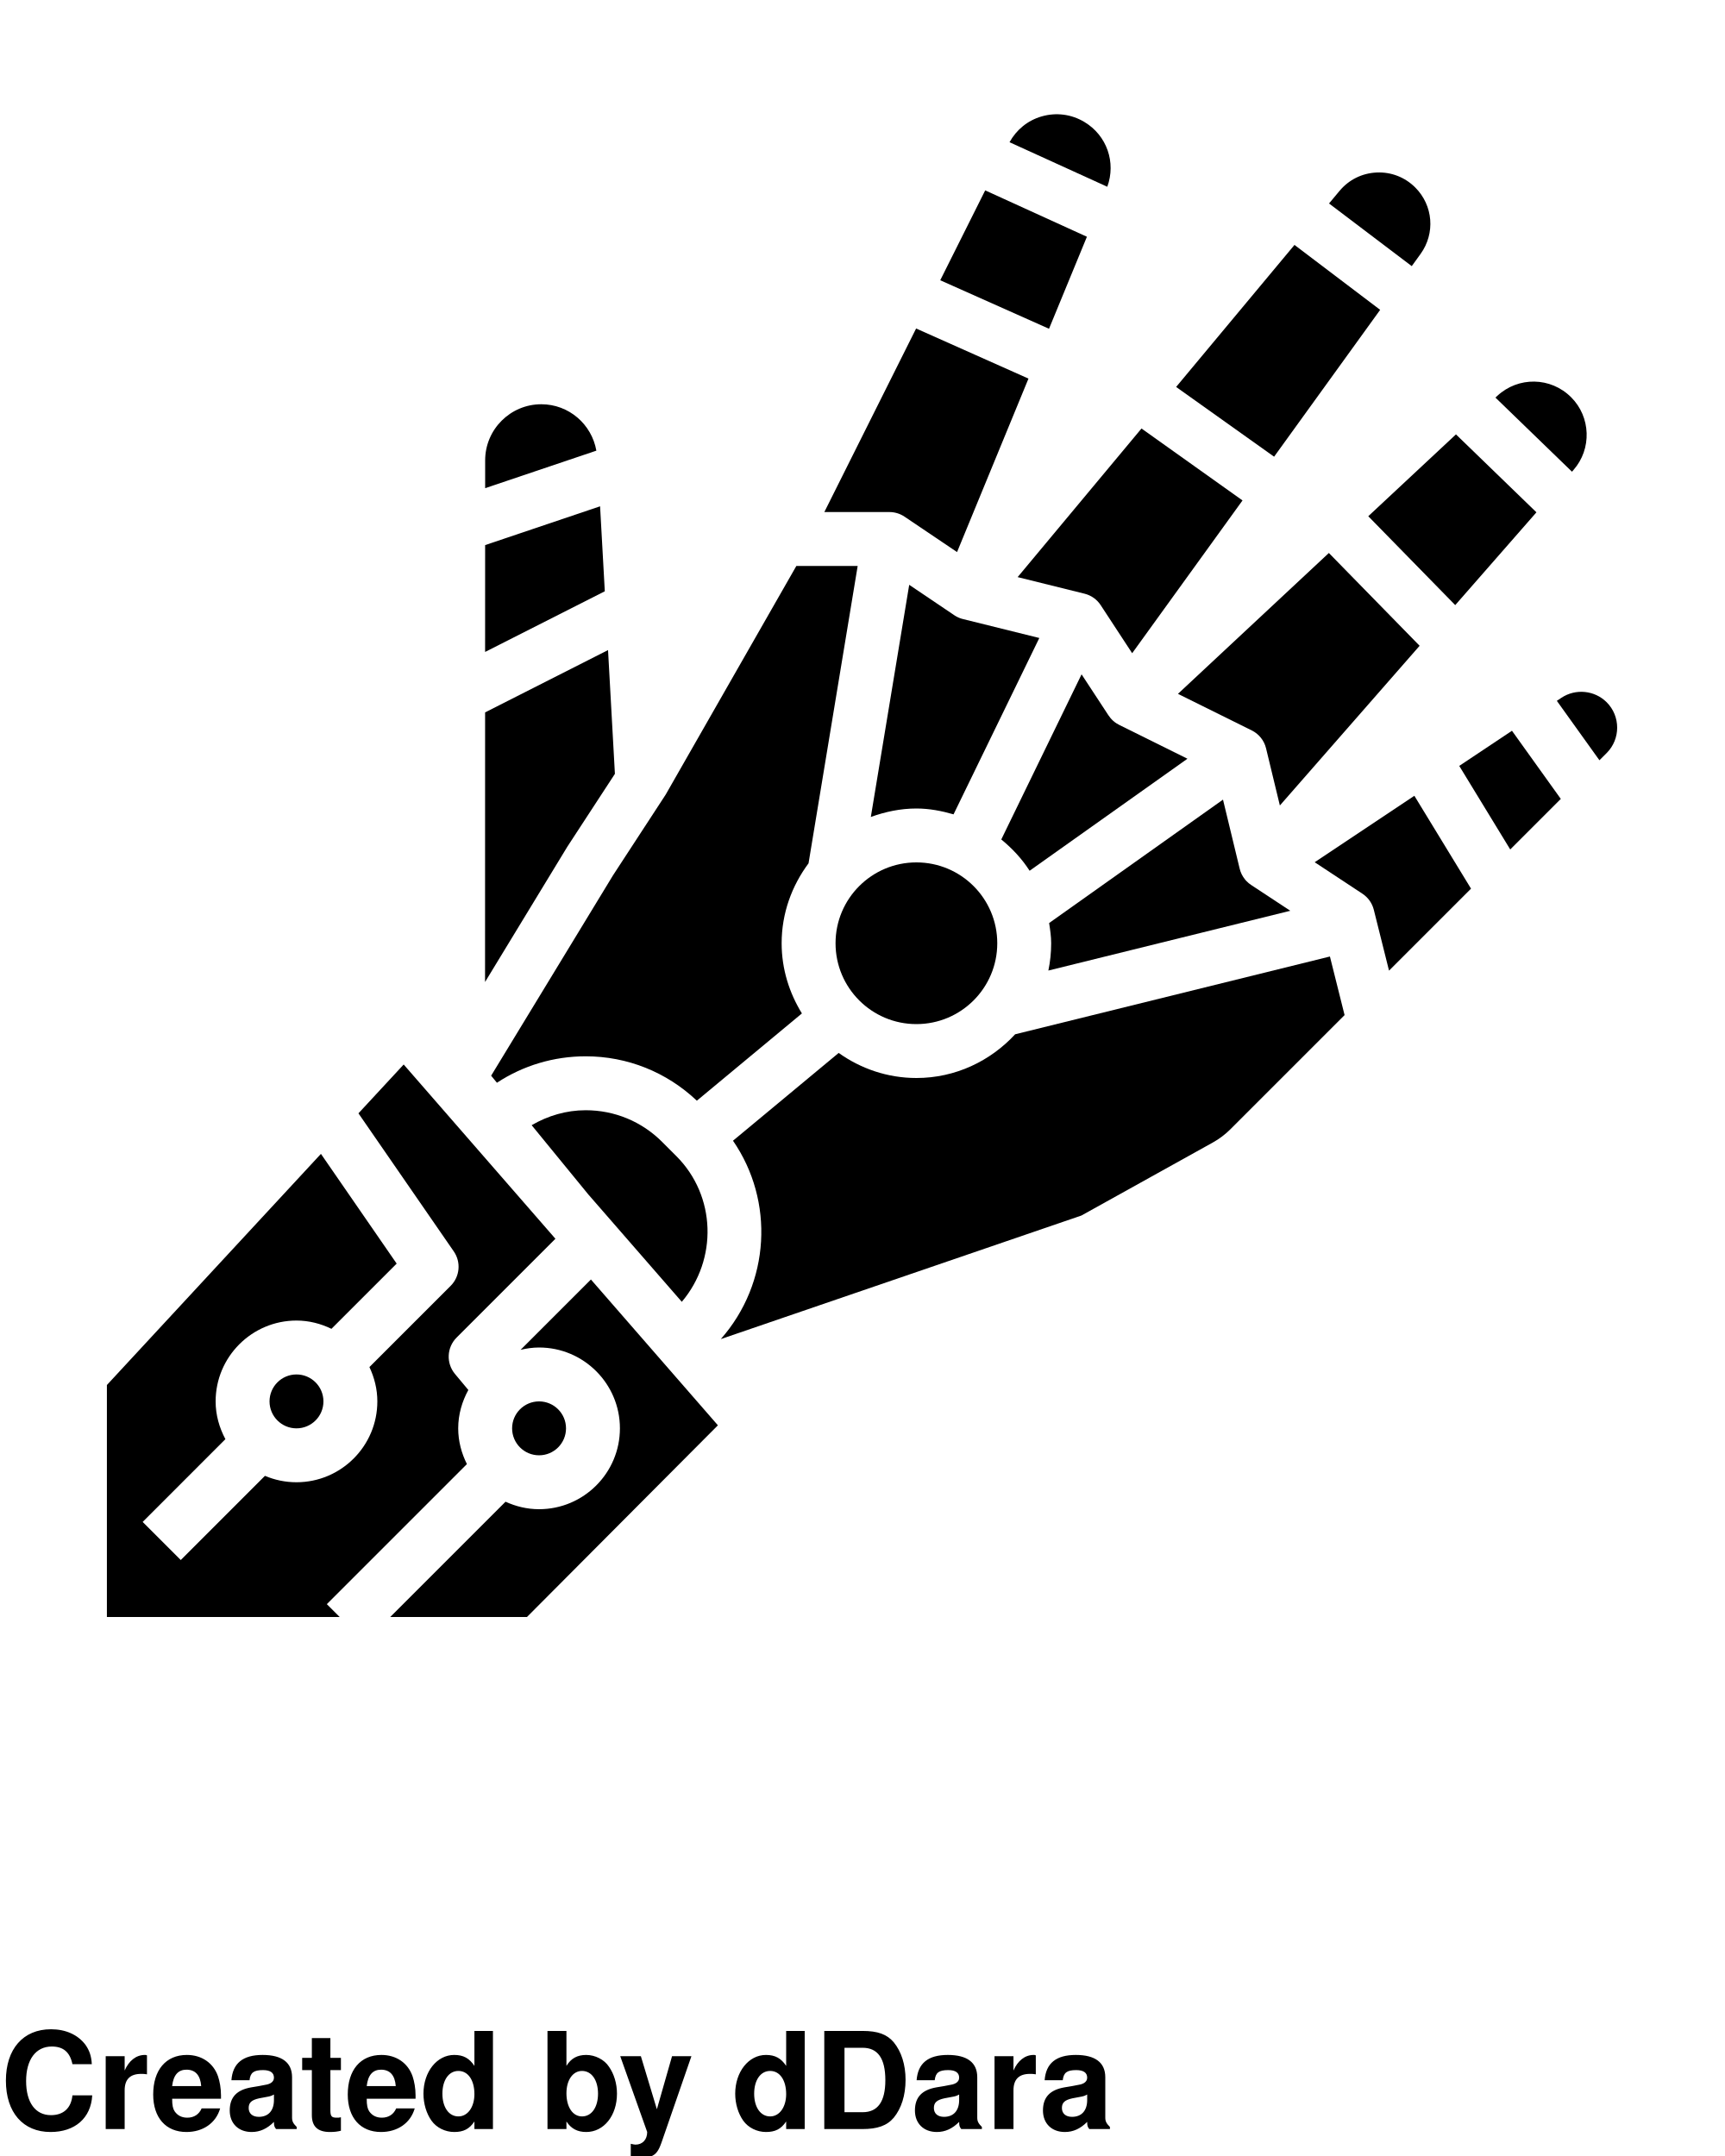
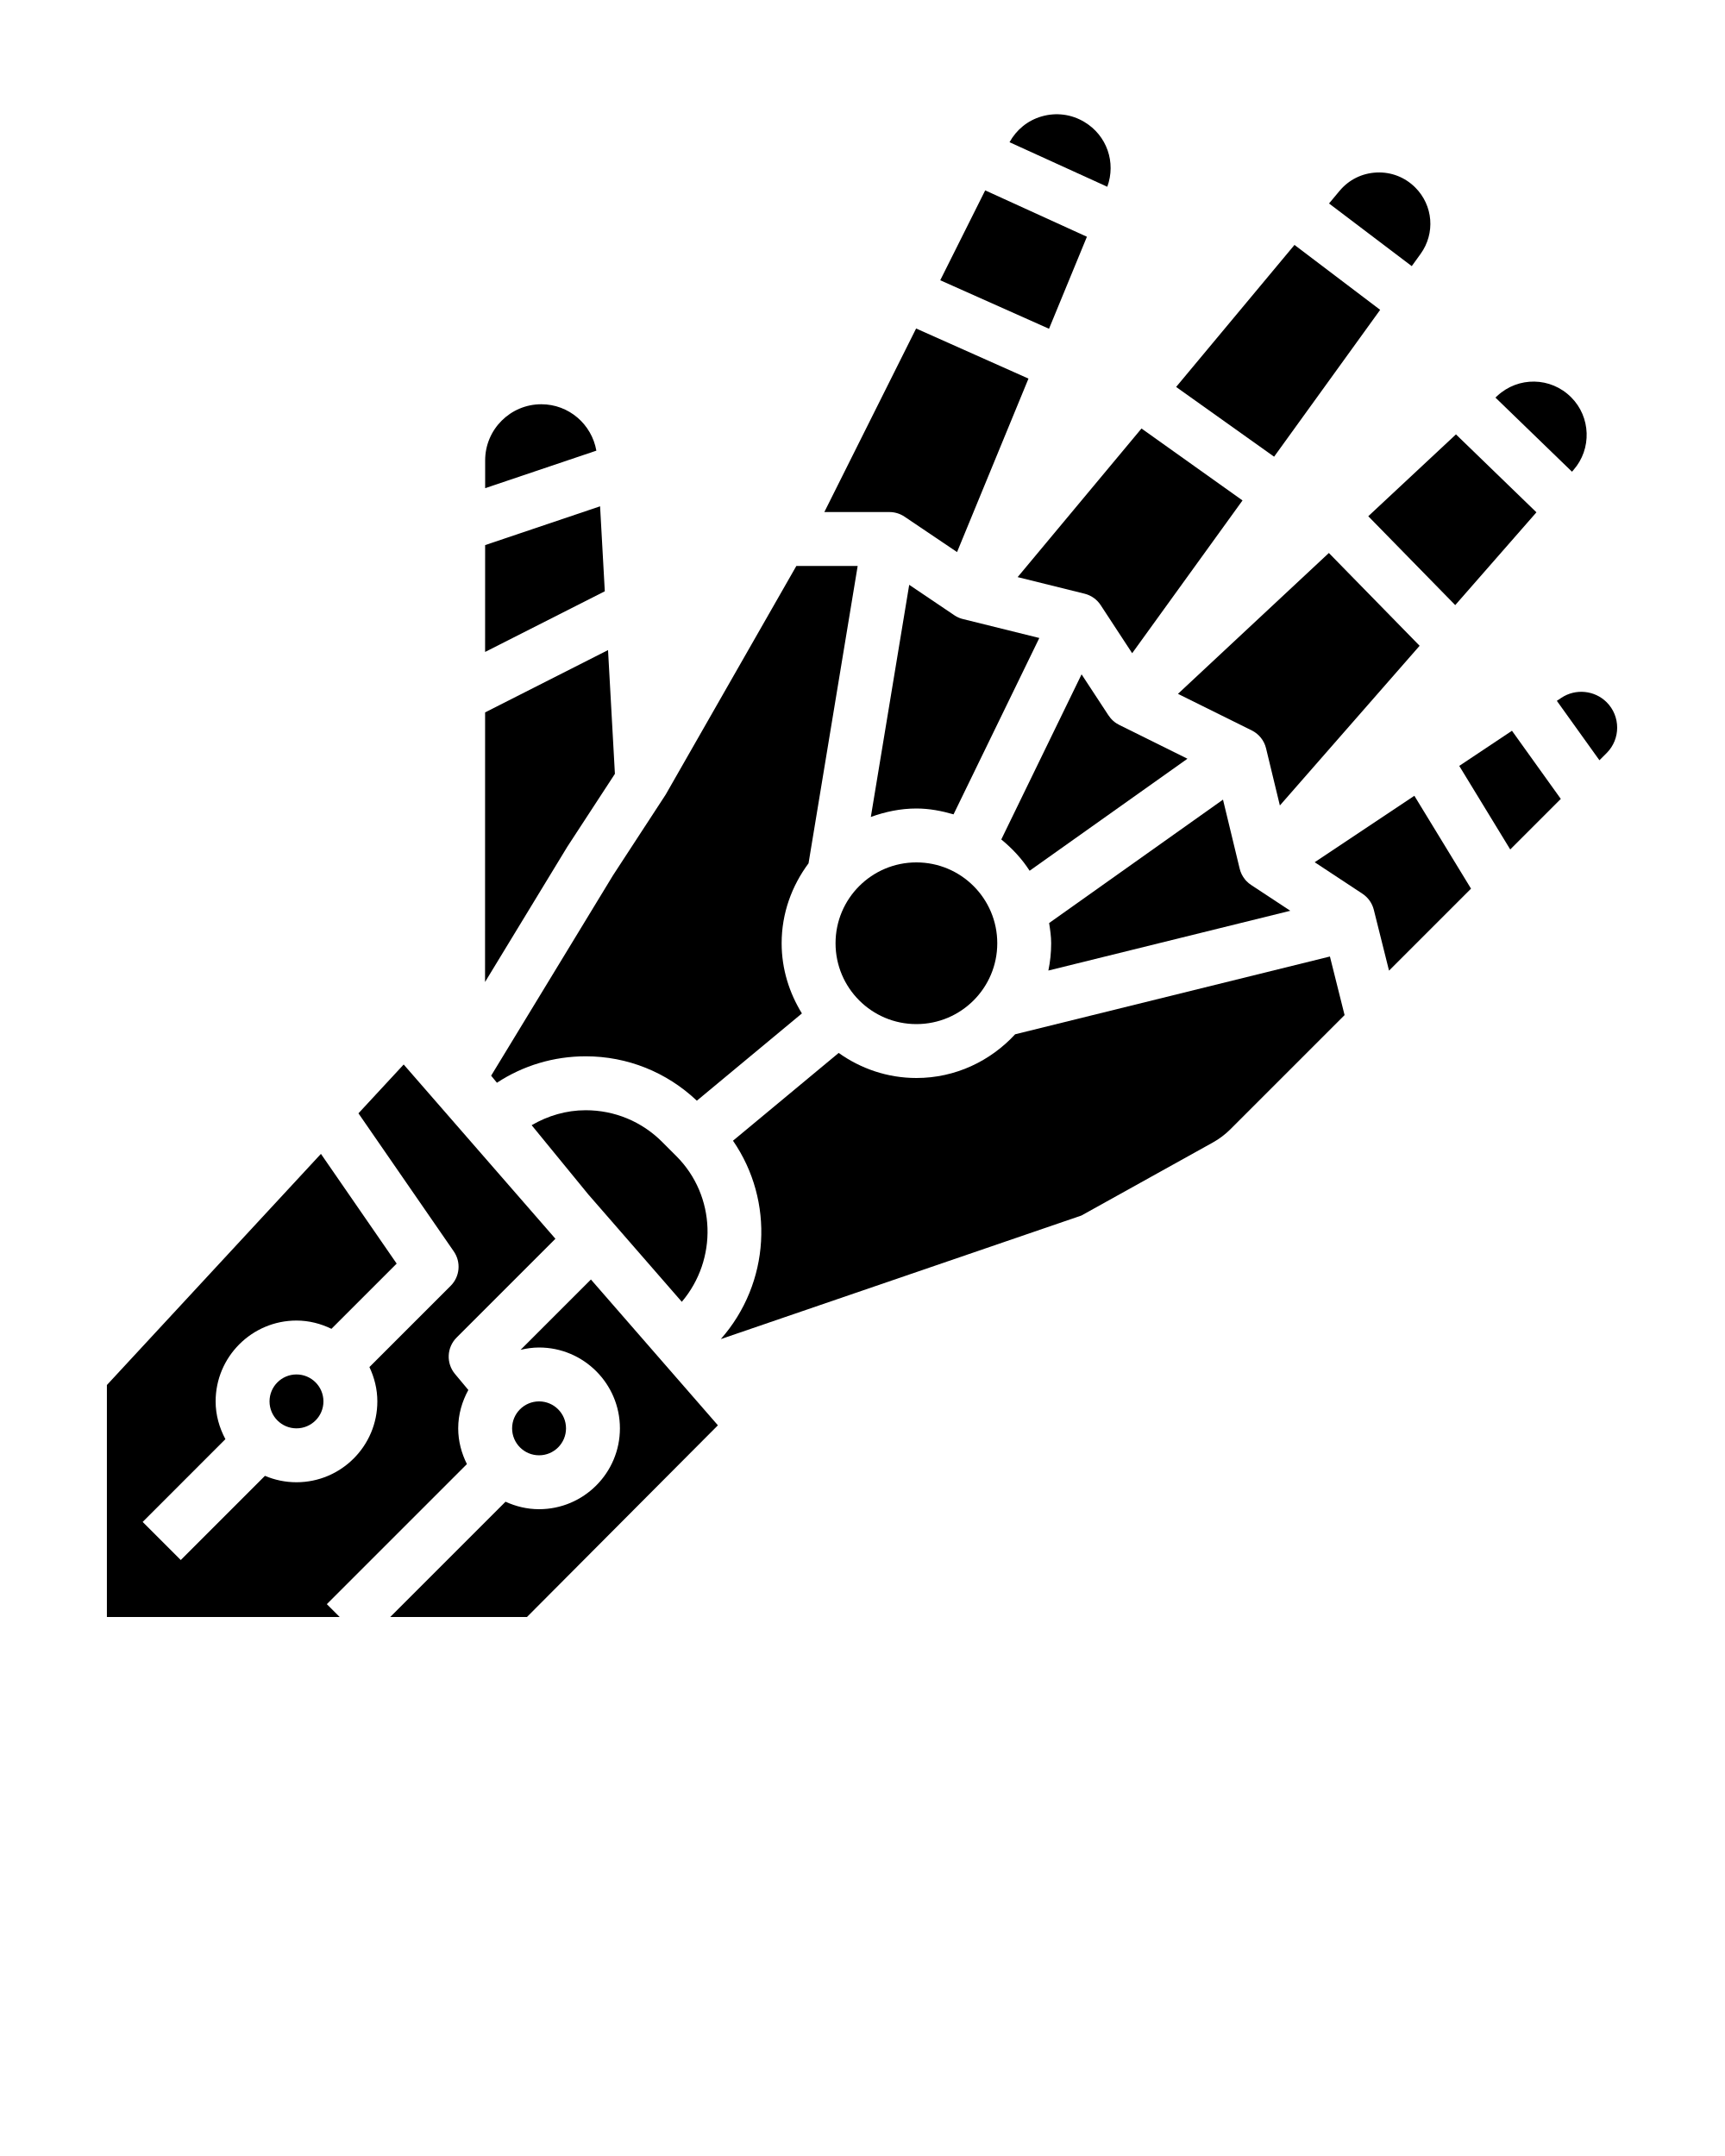
<svg xmlns="http://www.w3.org/2000/svg" version="1.1" x="0px" y="0px" viewBox="0 0 64 80" style="enable-background:new 0 0 64 64;" xml:space="preserve">
  <circle cx="11" cy="52" r="1" />
  <path d="M14.478,60h5.073l7.084-7.113l-4.711-5.41l-2.609,2.609C19.536,50.034,19.763,50,20,50c1.654,0,3,1.346,3,3s-1.346,3-3,3  c-0.445,0-0.864-0.104-1.244-0.278L14.478,60z" />
  <path d="M12.126,59.523l5.197-5.197C17.123,53.925,17,53.478,17,53c0-0.518,0.144-0.999,0.376-1.424l-0.497-0.596  c-0.331-0.397-0.305-0.982,0.061-1.348l3.667-3.667l-5.63-6.466l-1.678,1.812l3.538,5.125c0.274,0.397,0.225,0.934-0.116,1.275  l-3.015,3.015C13.889,51.114,14,51.543,14,52c0,1.654-1.346,3-3,3c-0.415,0-0.81-0.085-1.17-0.238l-3.123,3.124l-1.414-1.414  l3.07-3.071C8.139,52.981,8,52.509,8,52c0-1.654,1.346-3,3-3c0.466,0,0.903,0.116,1.297,0.307l2.42-2.42l-2.81-4.072l-7.941,8.577  V60h8.637L12.126,59.523z" />
  <circle cx="20" cy="53" r="1" />
  <path d="M57.93,25.892l-0.169,0.113l1.58,2.205l0.269-0.269c0.519-0.519,0.519-1.364,0-1.883  C59.164,25.612,58.457,25.542,57.93,25.892z" />
  <path d="M30.584,19H33c0.199,0,0.394,0.06,0.559,0.171l1.949,1.314l2.65-6.437l-4.169-1.859L30.584,19z" />
  <polygon points="34.884,10.399 38.92,12.199 40.326,8.785 36.552,7.064 " />
  <polygon points="54.14,28.419 56.032,31.52 57.908,29.644 56.096,27.115 " />
  <path d="M52.706,9.421c0.55-0.763,0.467-1.799-0.198-2.464c-0.383-0.383-0.895-0.581-1.434-0.556  c-0.542,0.025-1.03,0.268-1.377,0.684L49.309,7.55l3.069,2.325L52.706,9.421z" />
  <path d="M40.234,4.527c-0.484-0.291-1.05-0.364-1.592-0.206c-0.515,0.15-0.93,0.491-1.187,0.956l3.627,1.653  C41.412,6.026,41.067,5.027,40.234,4.527z" />
  <path d="M21.729,39.195c1.549,0,3.005,0.587,4.125,1.647l3.898-3.238C29.284,36.843,29,35.957,29,35  c0-1.114,0.379-2.134,0.998-2.966L31.821,21h-2.275l-4.847,8.482l-1.958,3.002l-4.519,7.43l0.215,0.262  C19.407,39.539,20.541,39.195,21.729,39.195z" />
  <path d="M20.083,15C18.934,15,18,15.935,18,17.083l0,1.031l4.126-1.392C21.952,15.74,21.104,15,20.083,15z" />
  <polygon points="17.998,24.191 22.439,21.94 22.264,18.787 17.999,20.226 " />
  <polygon points="17.996,36.438 21.049,31.418 22.814,28.714 22.559,24.122 17.998,26.434 " />
  <path d="M43.704,25.746l2.74,1.358c0.265,0.131,0.458,0.374,0.528,0.661l0.513,2.123l5.185-5.926l-3.367-3.443L43.704,25.746z" />
  <path d="M35.449,22.856c-0.016-0.01-0.032-0.021-0.048-0.031L33.733,21.7l-1.424,8.614C32.84,30.122,33.404,30,34,30  c0.481,0,0.938,0.09,1.378,0.217l3.182-6.544l-2.819-0.699C35.641,22.952,35.542,22.912,35.449,22.856z" />
  <circle cx="34" cy="35" r="3" />
  <path d="M40.122,45.103l4.868-2.705c0.244-0.135,0.467-0.304,0.665-0.501l4.231-4.231l-0.544-2.174l-11.679,2.886  C36.748,39.368,35.451,40,34,40c-1.076,0-2.067-0.349-2.884-0.93l-3.921,3.257c1.543,2.238,1.383,5.278-0.452,7.361L40.122,45.103z" />
  <path d="M25.296,48.305c1.331-1.573,1.278-3.926-0.205-5.409l-0.526-0.526c-0.757-0.757-1.764-1.174-2.835-1.174  c-0.718,0-1.401,0.203-2.005,0.555l2.1,2.567L25.296,48.305z" />
  <path d="M50.97,33.757l0.565,2.259l3.042-3.042l-2.102-3.446l-3.698,2.466l1.774,1.17C50.76,33.303,50.909,33.514,50.97,33.757z" />
  <path d="M41.304,26.75c-0.073-0.065-0.135-0.139-0.186-0.218l-0.99-1.51l-2.979,6.127c0.407,0.333,0.766,0.717,1.051,1.161  l5.856-4.157l-2.518-1.248C41.456,26.865,41.376,26.814,41.304,26.75z" />
  <path d="M47.872,33.795l-1.442-0.95c-0.071-0.045-0.137-0.1-0.196-0.163c0,0,0-0.001-0.001-0.002  c-0.012-0.012-0.023-0.025-0.034-0.038c0-0.001-0.002,0-0.001-0.002c-0.104-0.125-0.173-0.268-0.207-0.418l-0.616-2.551  l-6.451,4.579C38.962,34.496,39,34.743,39,35c0,0.347-0.036,0.686-0.104,1.013L47.872,33.795z" />
  <path d="M37.756,21.414l2.484,0.616c0.245,0.061,0.458,0.212,0.596,0.423l1.169,1.785l4.094-5.669l-3.748-2.669L37.756,21.414z" />
  <polygon points="53.991,22.453 57.004,19.01 54.018,16.118 50.765,19.155 " />
  <polygon points="48.027,9.088 43.636,14.358 47.271,16.946 51.206,11.497 " />
  <path d="M58.381,17.436c0.682-0.779,0.643-1.964-0.09-2.696c-0.757-0.756-1.961-0.777-2.744-0.047l-0.064,0.06l2.84,2.75  L58.381,17.436z" />
-   <text x="0" y="79" fill="#000000" font-size="5px" font-weight="bold" font-family="'Helvetica Neue', Helvetica, Arial-Unicode, Arial, Sans-serif">Created by dDara</text>
-   <text x="0" y="84" fill="#000000" font-size="5px" font-weight="bold" font-family="'Helvetica Neue', Helvetica, Arial-Unicode, Arial, Sans-serif">from the Noun Project</text>
</svg>
